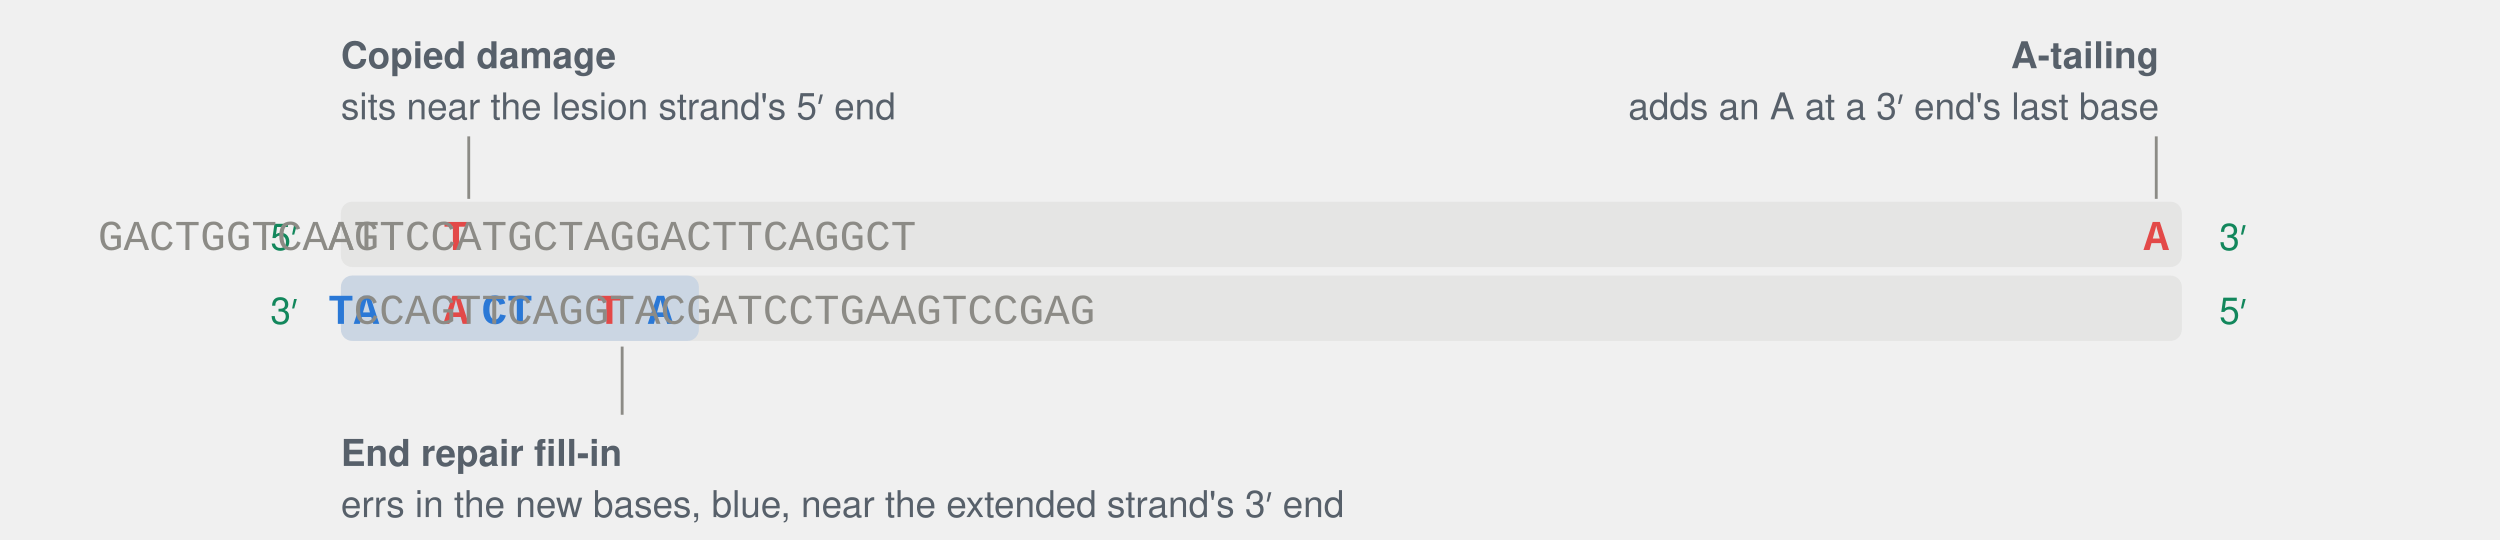
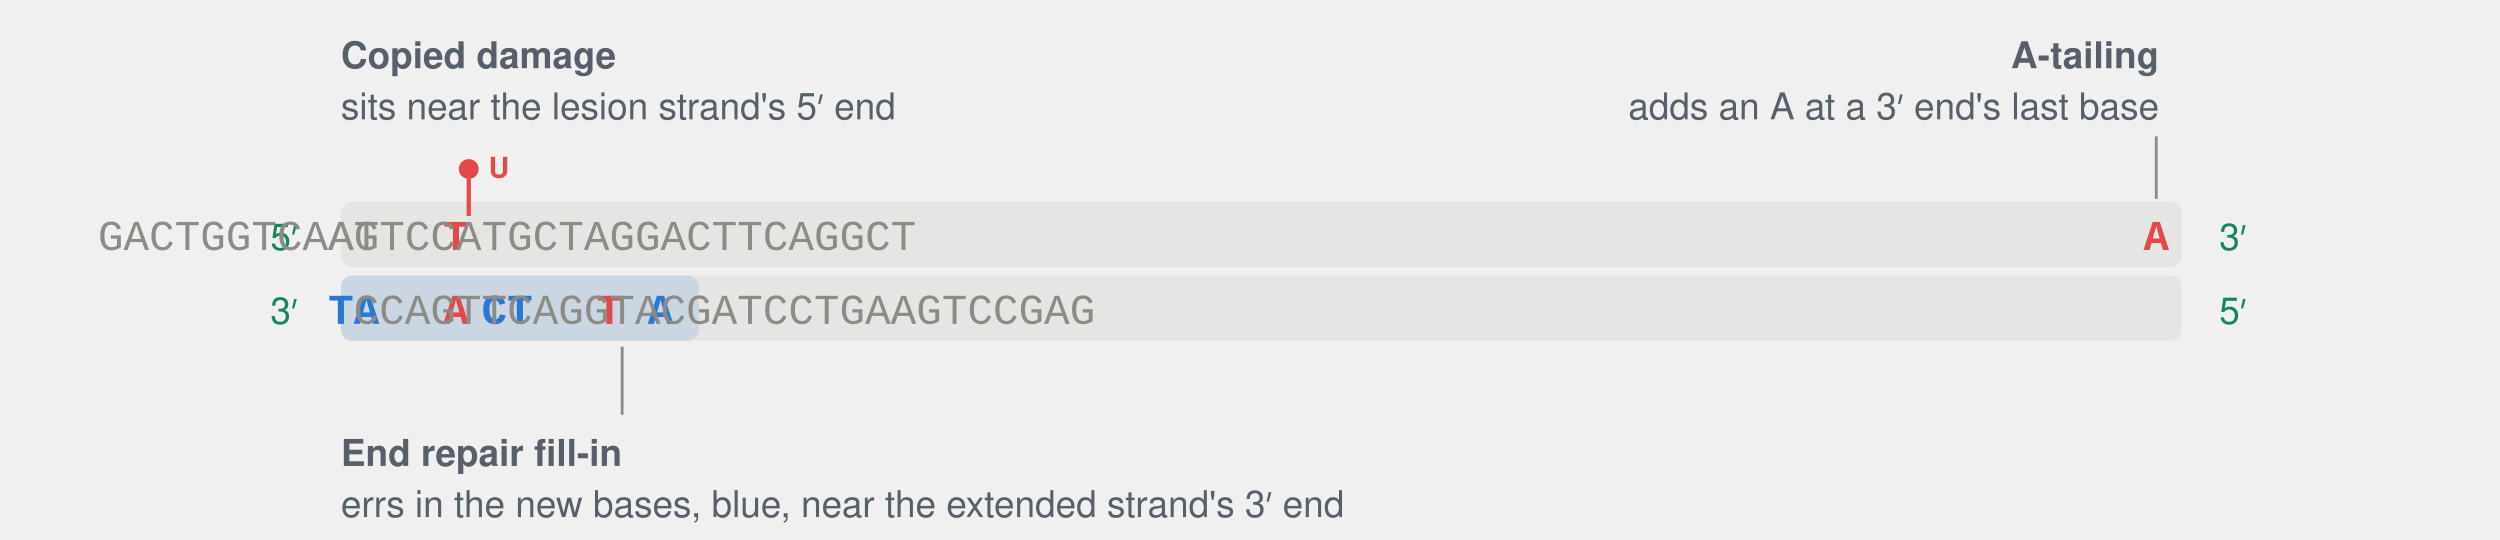
<svg xmlns="http://www.w3.org/2000/svg" width="880" height="190" viewBox="0 0 880 190" role="img" aria-labelledby="title">
  <style>
    text { font-family: Helvetica, Arial, sans-serif; }
    .ink { fill: #57606a; font-size: 13px; }
    .head { fill: #57606a; font-size: 13px; font-weight: 700; }
    .end { fill: #12875c; font-size: 13px; }
    .base { fill: #8c8b86; font-family: ui-monospace, SFMono-Regular, Menlo, Consolas, "Liberation Mono", monospace; font-size: 15px; }
    .alt { fill: #e34948; font-weight: 700; }
    .new { fill: #2a78d6; font-weight: 700; }
    .rule { stroke: #8c8b86; stroke-width: 1; fill: none; }
    .fill { fill: #2a78d6; fill-opacity: 0.14; }
    .read { fill: #8c8b86; fill-opacity: 0.11; }
+     .lesion { fill: #e34948; }
+     .lesion-stem { stroke: #e34948; stroke-width: 1.5; }
+     .lesion-label { fill: #e34948; font-size: 10px; font-weight: 700; }
    @media (prefers-color-scheme: dark) {
      .head, .ink { fill: #9198a1; }
      .end { fill: #1baf7a; }
      .read { fill: #ffffff; fill-opacity: 0.12; }
    }
  </style>
  <text class="head" x="120" y="24">Copied damage</text>
  <text class="ink" x="120" y="42">sits near the lesion strand's 5′ end</text>
-   <path class="rule" d="M165 48 V70" />
  <text class="head" x="760" y="24" text-anchor="end">A-tailing</text>
  <text class="ink" x="760" y="42" text-anchor="end">adds an A at a 3′ end's last base</text>
  <path class="rule" d="M759 48 V70" />
  <rect class="read" x="120" y="71" width="648" height="23" rx="4" />
  <rect class="read" x="120" y="97" width="648" height="23" rx="4" />
+   <path class="lesion-stem" d="M165 76 V63" />
+   <circle class="lesion" cx="165" cy="59.5" r="3.5" />
+   <text class="lesion-label" x="172" y="62.5">U</text>
  <text class="end" x="100" y="88" text-anchor="middle">5′</text>
  <text class="base" y="88" text-anchor="middle">
    <tspan x="129 147">AT</tspan>
    <tspan class="alt" x="165">T</tspan>
    <tspan x="183 201 219 237 255 273 291 309 327 345 363 381 399 417 435 453 471 489 507 525 543 561 579 597 615 633 651 669 687 705 723 741">GACTGGTCAAGTCCATGCTAGGACTTCAGGCT</tspan>
    <tspan class="alt" x="759">A</tspan>
  </text>
  <text class="end" x="786" y="88" text-anchor="middle">3′</text>
  <rect class="fill" x="120" y="97" width="126" height="23" rx="4" />
  <text class="end" x="100" y="114" text-anchor="middle">3′</text>
  <text class="base" y="114" text-anchor="middle">
    <tspan class="new" x="129 147">TA</tspan>
    <tspan class="alt" x="165">A</tspan>
    <tspan class="new" x="183 201">CT</tspan>
    <tspan class="alt" x="219">T</tspan>
    <tspan class="new" x="237">A</tspan>
    <tspan x="255 273 291 309 327 345 363 381 399 417 435 453 471 489 507 525 543 561 579 597 615 633 651 669 687 705 723 741 759">CCAGTTCAGGTACGATCCTGAAGTCCGAG</tspan>
  </text>
  <text class="end" x="786" y="114" text-anchor="middle">5′</text>
  <path class="rule" d="M219 122 V146" />
  <text class="head" x="120" y="164">End repair fill-in</text>
  <text class="ink" x="120" y="182">errs in the new bases, blue, near the extended strand's 3′ end</text>
</svg>
